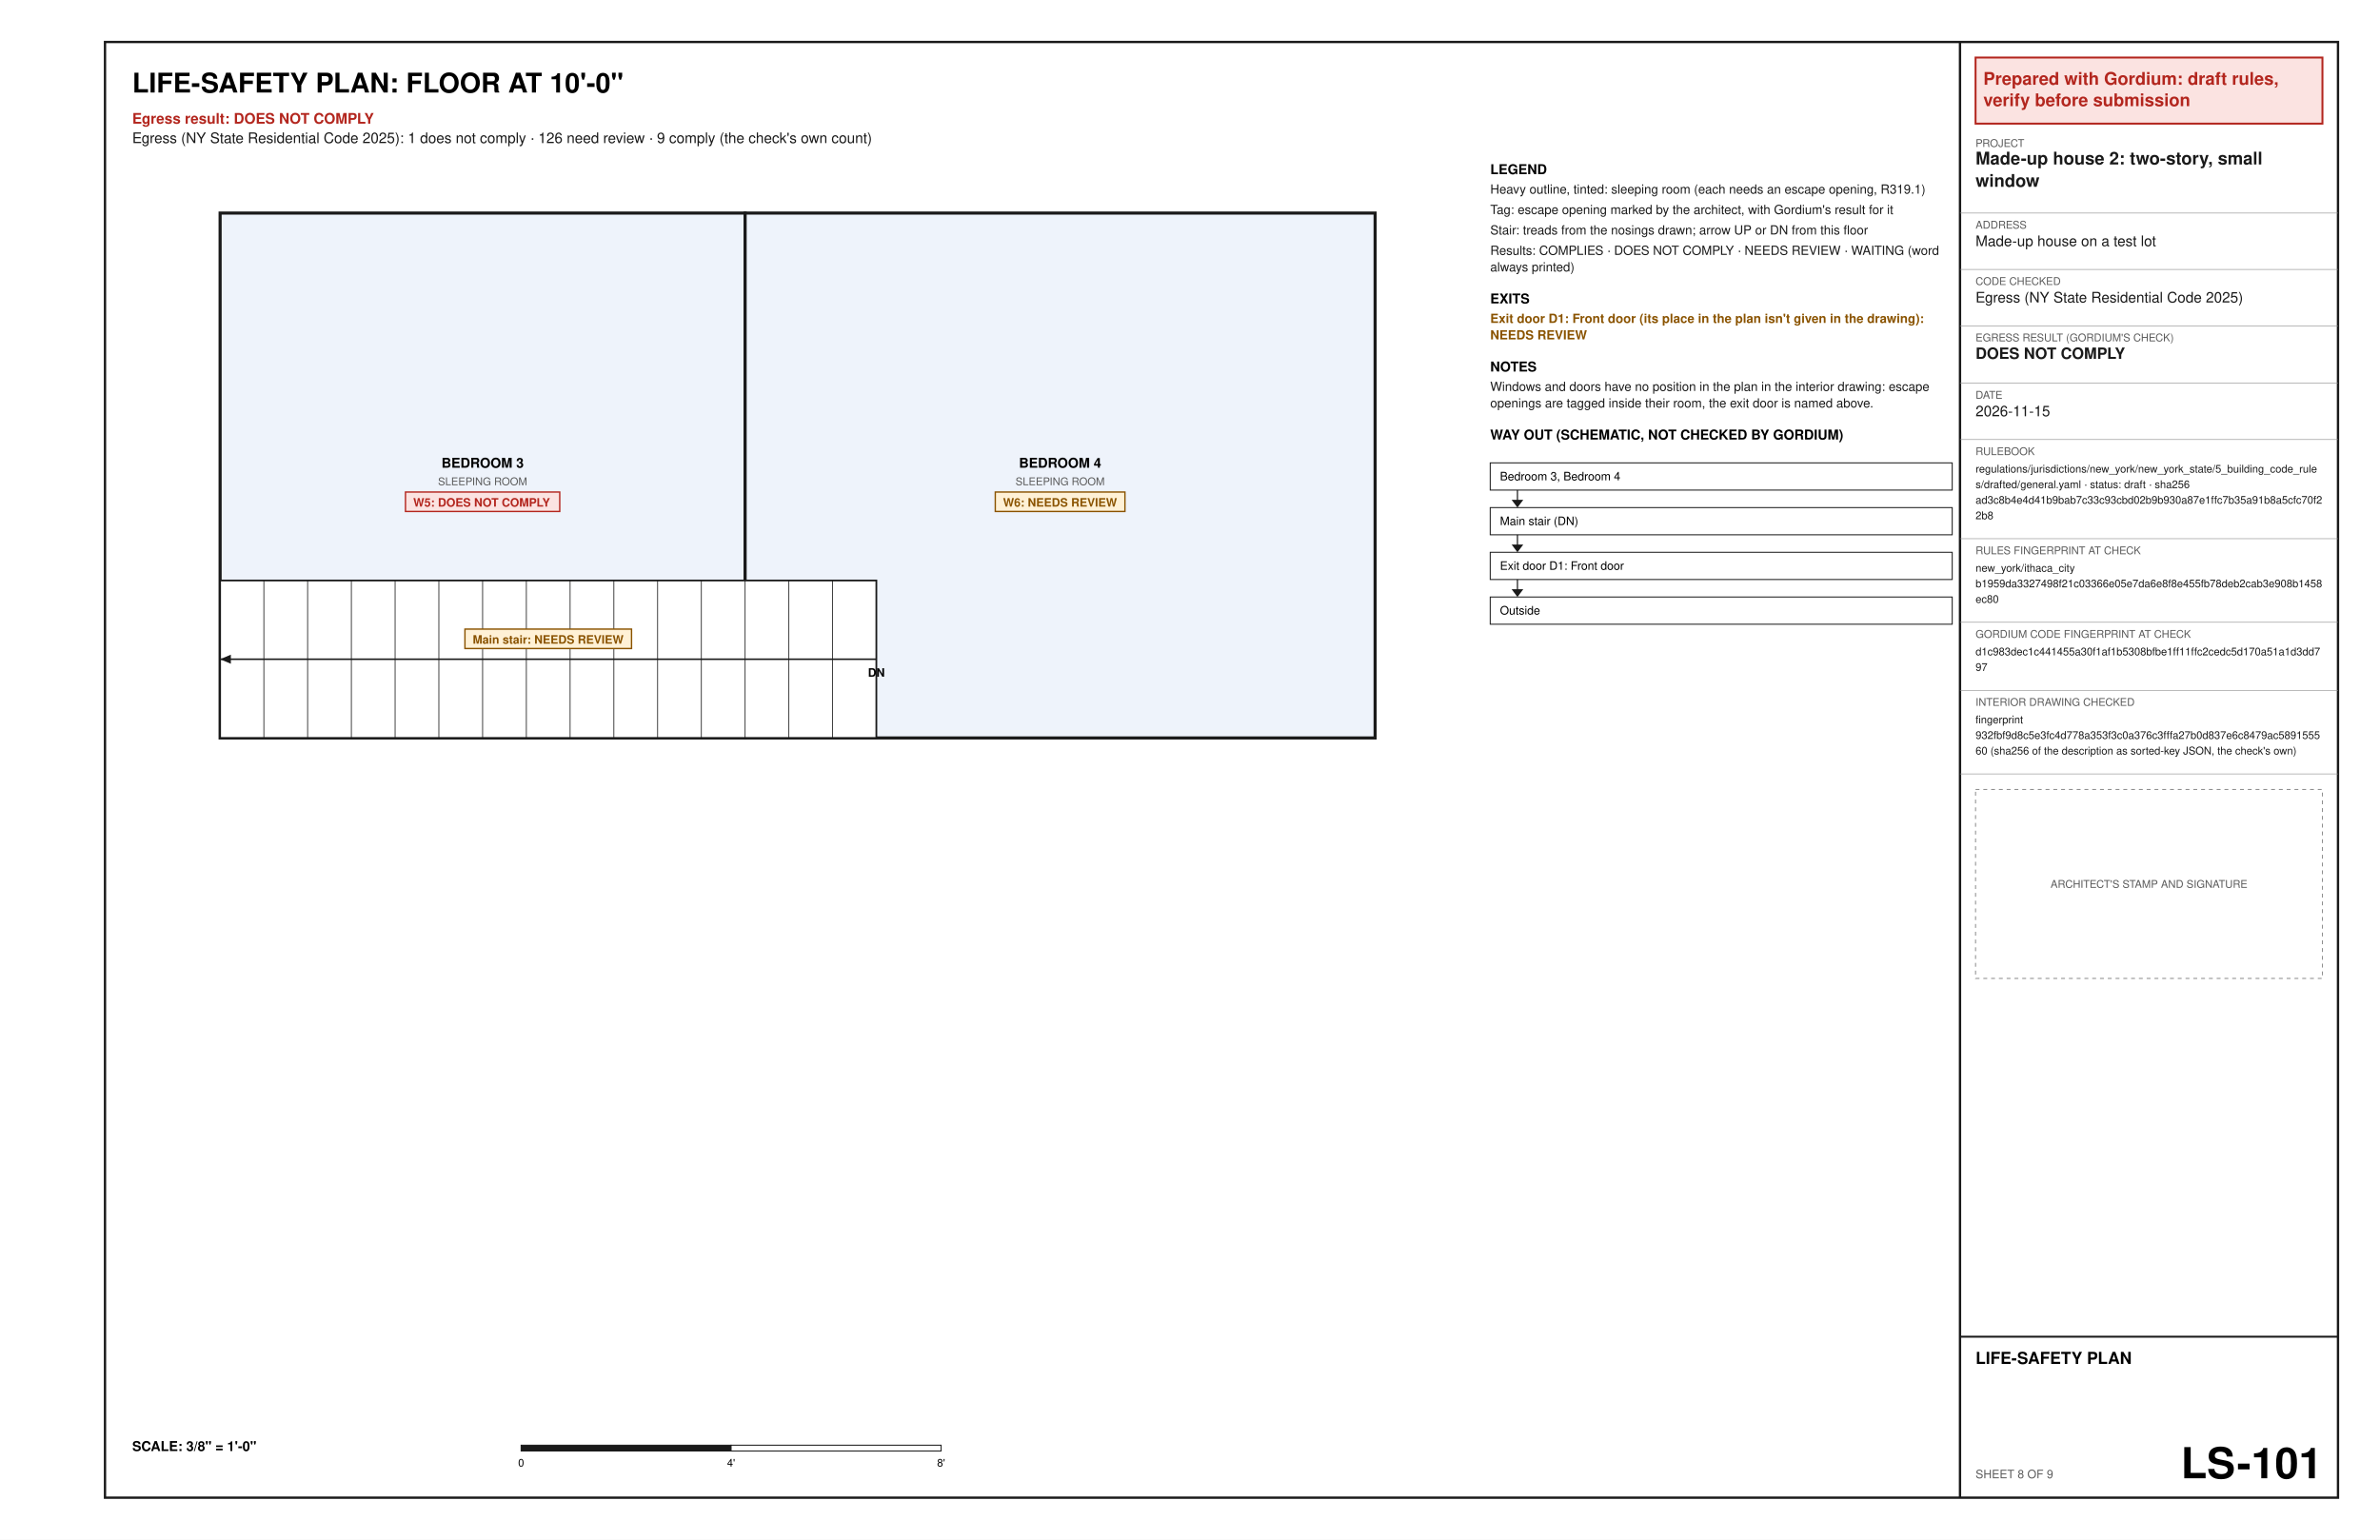
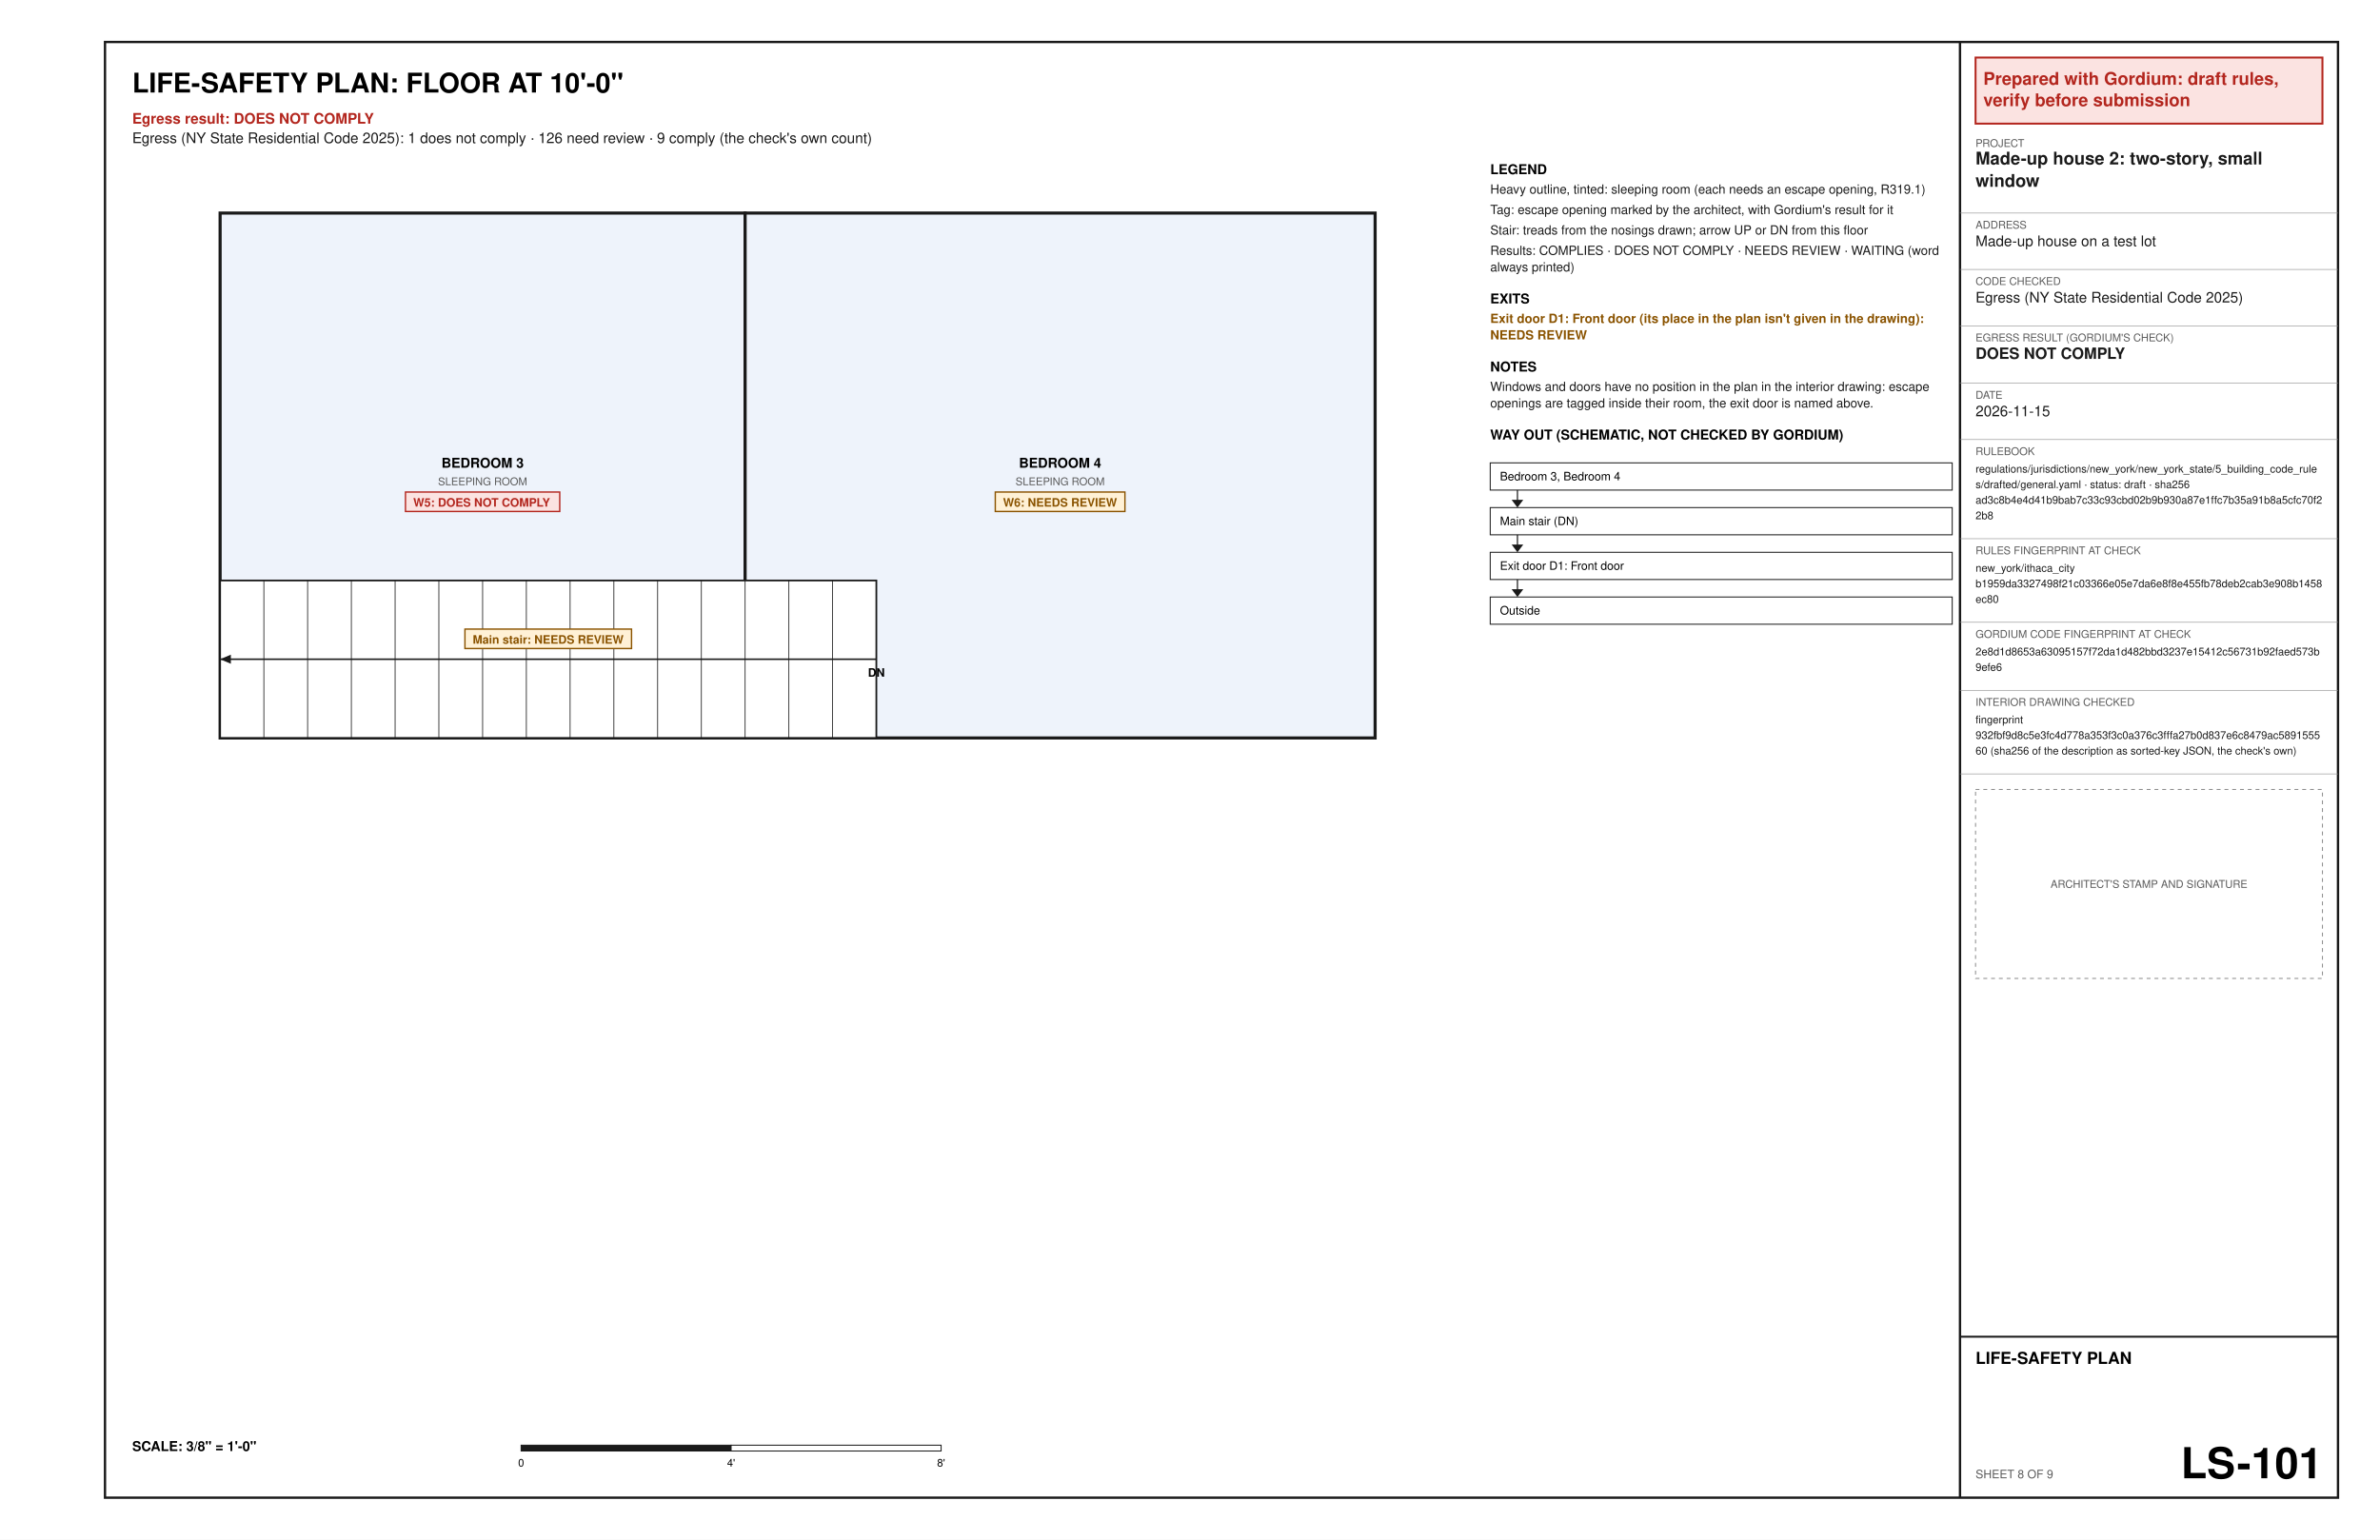
<svg xmlns="http://www.w3.org/2000/svg" width="17in" height="11in" viewBox="0 0 1224 792" font-family="Helvetica, Arial, sans-serif">
  <rect x="0" y="0" width="1224" height="792" fill="#ffffff" />
  <text x="68" y="47.6" font-size="14" font-weight="bold" text-anchor="start" fill="#000000" xml:space="preserve">LIFE-SAFETY PLAN: FLOOR AT 10'-0"</text>
  <text x="68" y="63.6" font-size="7.5" font-weight="bold" text-anchor="start" fill="#b3261e" xml:space="preserve">Egress result: DOES NOT COMPLY</text>
  <text x="68" y="73.6" font-size="7.5" text-anchor="start" fill="#1a1a1a" xml:space="preserve">Egress (NY State Residential Code 2025): 1 does not comply · 126 need review · 9 comply (the check's own count)</text>
  <polygon points="113.2,379.6 383.2,379.6 383.2,109.6 113.2,109.6" fill="#eef3fb" stroke="#1a1a1a" stroke-width="1.6" />
  <text x="248.2" y="240.6" font-size="7" font-weight="bold" text-anchor="middle" fill="#000000" xml:space="preserve">BEDROOM 3</text>
  <text x="248.2" y="249.6" font-size="5.5" text-anchor="middle" fill="#5a5a5a" xml:space="preserve">SLEEPING ROOM</text>
  <polygon points="208.53,253.1 287.87,253.1 287.87,263.1 208.53,263.1" fill="#fbe3e1" stroke="#b3261e" stroke-width="0.7" />
  <text x="212.53" y="260.6" font-size="6" font-weight="bold" text-anchor="start" fill="#b3261e" xml:space="preserve">W5: DOES NOT COMPLY</text>
  <polygon points="383.2,379.6 707.2,379.6 707.2,109.6 383.2,109.6" fill="#eef3fb" stroke="#1a1a1a" stroke-width="1.6" />
  <text x="545.2" y="240.6" font-size="7" font-weight="bold" text-anchor="middle" fill="#000000" xml:space="preserve">BEDROOM 4</text>
  <text x="545.2" y="249.6" font-size="5.5" text-anchor="middle" fill="#5a5a5a" xml:space="preserve">SLEEPING ROOM</text>
  <polygon points="511.86,253.1 578.54,253.1 578.54,263.1 511.86,263.1" fill="#fff1d6" stroke="#8a5300" stroke-width="0.7" />
  <text x="515.86" y="260.6" font-size="6" font-weight="bold" text-anchor="start" fill="#8a5300" xml:space="preserve">W6: NEEDS REVIEW</text>
  <polygon points="113.2,379.6 113.2,298.6 450.7,298.6 450.7,379.6" fill="#ffffff" stroke="#1a1a1a" stroke-width="0.9" />
  <line x1="135.7" y1="379.6" x2="135.7" y2="298.6" stroke="#1a1a1a" stroke-width="0.4" />
  <line x1="158.2" y1="379.6" x2="158.2" y2="298.6" stroke="#1a1a1a" stroke-width="0.4" />
  <line x1="180.7" y1="379.6" x2="180.7" y2="298.6" stroke="#1a1a1a" stroke-width="0.4" />
  <line x1="203.2" y1="379.6" x2="203.2" y2="298.6" stroke="#1a1a1a" stroke-width="0.4" />
  <line x1="225.7" y1="379.6" x2="225.7" y2="298.6" stroke="#1a1a1a" stroke-width="0.4" />
  <line x1="248.2" y1="379.6" x2="248.2" y2="298.6" stroke="#1a1a1a" stroke-width="0.4" />
  <line x1="270.7" y1="379.6" x2="270.7" y2="298.6" stroke="#1a1a1a" stroke-width="0.4" />
  <line x1="293.2" y1="379.6" x2="293.2" y2="298.6" stroke="#1a1a1a" stroke-width="0.4" />
  <line x1="315.7" y1="379.6" x2="315.7" y2="298.6" stroke="#1a1a1a" stroke-width="0.4" />
  <line x1="338.2" y1="379.6" x2="338.2" y2="298.6" stroke="#1a1a1a" stroke-width="0.4" />
  <line x1="360.7" y1="379.6" x2="360.7" y2="298.6" stroke="#1a1a1a" stroke-width="0.4" />
  <line x1="383.2" y1="379.6" x2="383.2" y2="298.6" stroke="#1a1a1a" stroke-width="0.4" />
  <line x1="405.7" y1="379.6" x2="405.7" y2="298.6" stroke="#1a1a1a" stroke-width="0.4" />
  <line x1="428.2" y1="379.6" x2="428.2" y2="298.6" stroke="#1a1a1a" stroke-width="0.4" />
  <line x1="450.7" y1="339.1" x2="113.2" y2="339.1" stroke="#1a1a1a" stroke-width="0.8" />
  <polygon points="113.2,339.1 118.73,336.76 118.73,341.44" fill="#1a1a1a" />
  <text x="450.7" y="348.1" font-size="6" font-weight="bold" text-anchor="middle" fill="#000000" xml:space="preserve">DN</text>
  <polygon points="239.11,323.6 324.79,323.6 324.79,333.6 239.11,333.6" fill="#fff1d6" stroke="#8a5300" stroke-width="0.7" />
  <text x="243.11" y="331.1" font-size="6" font-weight="bold" text-anchor="start" fill="#8a5300" xml:space="preserve">Main stair: NEEDS REVIEW</text>
  <text x="68" y="746.4" font-size="7" font-weight="bold" text-anchor="start" fill="#000000" xml:space="preserve">SCALE: 3/8" = 1'-0"</text>
  <polygon points="268,743.4 376,743.4 376,746.4 268,746.4" fill="#1a1a1a" stroke="#1a1a1a" stroke-width="0.5" />
  <polygon points="376,743.4 484,743.4 484,746.4 376,746.4" fill="#ffffff" stroke="#1a1a1a" stroke-width="0.5" />
  <text x="268" y="754.4" font-size="5.5" text-anchor="middle" fill="#000000" xml:space="preserve">0</text>
  <text x="376" y="754.4" font-size="5.5" text-anchor="middle" fill="#000000" xml:space="preserve">4'</text>
  <text x="484" y="754.4" font-size="5.5" text-anchor="middle" fill="#000000" xml:space="preserve">8'</text>
  <text x="766.4" y="89.6" font-size="7" font-weight="bold" text-anchor="start" fill="#000000" xml:space="preserve">LEGEND</text>
  <text x="766.4" y="99.6" font-size="6.5" text-anchor="start" fill="#1a1a1a" xml:space="preserve">Heavy outline, tinted: sleeping room (each needs an escape opening, R319.1)</text>
  <text x="766.4" y="110.1" font-size="6.5" text-anchor="start" fill="#1a1a1a" xml:space="preserve">Tag: escape opening marked by the architect, with Gordium's result for it</text>
  <text x="766.4" y="120.6" font-size="6.5" text-anchor="start" fill="#1a1a1a" xml:space="preserve">Stair: treads from the nosings drawn; arrow UP or DN from this floor</text>
  <text x="766.4" y="131.1" font-size="6.5" text-anchor="start" fill="#1a1a1a" xml:space="preserve">Results: COMPLIES · DOES NOT COMPLY · NEEDS REVIEW · WAITING (word</text>
  <text x="766.4" y="139.6" font-size="6.5" text-anchor="start" fill="#1a1a1a" xml:space="preserve">always printed)</text>
  <text x="766.4" y="156.1" font-size="7" font-weight="bold" text-anchor="start" fill="#000000" xml:space="preserve">EXITS</text>
  <text x="766.4" y="166.1" font-size="6.5" font-weight="bold" text-anchor="start" fill="#8a5300" xml:space="preserve">Exit door D1: Front door (its place in the plan isn't given in the drawing):</text>
  <text x="766.4" y="174.6" font-size="6.5" font-weight="bold" text-anchor="start" fill="#8a5300" xml:space="preserve">NEEDS REVIEW</text>
  <text x="766.4" y="191.1" font-size="7" font-weight="bold" text-anchor="start" fill="#000000" xml:space="preserve">NOTES</text>
  <text x="766.4" y="201.1" font-size="6.5" text-anchor="start" fill="#1a1a1a" xml:space="preserve">Windows and doors have no position in the plan in the interior drawing: escape</text>
  <text x="766.4" y="209.6" font-size="6.5" text-anchor="start" fill="#1a1a1a" xml:space="preserve">openings are tagged inside their room, the exit door is named above.</text>
  <text x="766.4" y="226.1" font-size="7" font-weight="bold" text-anchor="start" fill="#000000" xml:space="preserve">WAY OUT (SCHEMATIC, NOT CHECKED BY GORDIUM)</text>
  <polygon points="766.4,238.1 1004,238.1 1004,252.1 766.4,252.1" fill="none" stroke="#1a1a1a" stroke-width="0.5" />
  <text x="771.4" y="247.1" font-size="6" text-anchor="start" fill="#000000" xml:space="preserve">Bedroom 3, Bedroom 4</text>
  <line x1="780.4" y1="252.1" x2="780.4" y2="260.1" stroke="#1a1a1a" stroke-width="0.6" />
  <polygon points="777.4,257.1 783.4,257.1 780.4,261.1" fill="#1a1a1a" />
  <polygon points="766.4,261.1 1004,261.1 1004,275.1 766.4,275.1" fill="none" stroke="#1a1a1a" stroke-width="0.5" />
  <text x="771.4" y="270.1" font-size="6" text-anchor="start" fill="#000000" xml:space="preserve">Main stair (DN)</text>
  <line x1="780.4" y1="275.1" x2="780.4" y2="283.1" stroke="#1a1a1a" stroke-width="0.6" />
  <polygon points="777.4,280.1 783.4,280.1 780.4,284.1" fill="#1a1a1a" />
  <polygon points="766.4,284.1 1004,284.1 1004,298.1 766.4,298.1" fill="none" stroke="#1a1a1a" stroke-width="0.5" />
  <text x="771.4" y="293.1" font-size="6" text-anchor="start" fill="#000000" xml:space="preserve">Exit door D1: Front door</text>
  <line x1="780.4" y1="298.1" x2="780.4" y2="306.1" stroke="#1a1a1a" stroke-width="0.6" />
  <polygon points="777.4,303.1 783.4,303.1 780.4,307.1" fill="#1a1a1a" />
  <polygon points="766.4,307.1 1004,307.1 1004,321.1 766.4,321.1" fill="none" stroke="#1a1a1a" stroke-width="0.5" />
  <text x="771.4" y="316.1" font-size="6" text-anchor="start" fill="#000000" xml:space="preserve">Outside</text>
  <polygon points="54,21.6 1202.4,21.6 1202.4,770.4 54,770.4" fill="none" stroke="#1a1a1a" stroke-width="1.2" />
  <line x1="1008" y1="21.6" x2="1008" y2="770.4" stroke="#1a1a1a" stroke-width="1.2" />
  <polygon points="1016,29.6 1194.4,29.6 1194.4,63.6 1016,63.6" fill="#fbe3e1" stroke="#b3261e" stroke-width="1" />
  <text x="1020" y="43.6" font-size="9" font-weight="bold" text-anchor="start" fill="#b3261e" xml:space="preserve">Prepared with Gordium: draft rules,</text>
  <text x="1020" y="54.6" font-size="9" font-weight="bold" text-anchor="start" fill="#b3261e" xml:space="preserve">verify before submission</text>
  <text x="1016" y="75.6" font-size="5.5" text-anchor="start" fill="#5a5a5a" xml:space="preserve">PROJECT</text>
  <text x="1016" y="84.6" font-size="9" font-weight="bold" text-anchor="start" fill="#1a1a1a" xml:space="preserve">Made-up house 2: two-story, small</text>
  <text x="1016" y="96.1" font-size="9" font-weight="bold" text-anchor="start" fill="#1a1a1a" xml:space="preserve">window</text>
  <line x1="1008" y1="109.6" x2="1202.4" y2="109.6" stroke="#8c8c8c" stroke-width="0.3" />
  <text x="1016" y="117.6" font-size="5.5" text-anchor="start" fill="#5a5a5a" xml:space="preserve">ADDRESS</text>
  <text x="1016" y="126.6" font-size="7.5" text-anchor="start" fill="#1a1a1a" xml:space="preserve">Made-up house on a test lot</text>
  <line x1="1008" y1="138.6" x2="1202.4" y2="138.6" stroke="#8c8c8c" stroke-width="0.3" />
  <text x="1016" y="146.6" font-size="5.5" text-anchor="start" fill="#5a5a5a" xml:space="preserve">CODE CHECKED</text>
  <text x="1016" y="155.6" font-size="7.5" text-anchor="start" fill="#1a1a1a" xml:space="preserve">Egress (NY State Residential Code 2025)</text>
  <line x1="1008" y1="167.6" x2="1202.4" y2="167.6" stroke="#8c8c8c" stroke-width="0.3" />
  <text x="1016" y="175.6" font-size="5.5" text-anchor="start" fill="#5a5a5a" xml:space="preserve">EGRESS RESULT (GORDIUM'S CHECK)</text>
  <text x="1016" y="184.6" font-size="8" font-weight="bold" text-anchor="start" fill="#1a1a1a" xml:space="preserve">DOES NOT COMPLY</text>
  <line x1="1008" y1="197.1" x2="1202.4" y2="197.1" stroke="#8c8c8c" stroke-width="0.3" />
  <text x="1016" y="205.1" font-size="5.5" text-anchor="start" fill="#5a5a5a" xml:space="preserve">DATE</text>
  <text x="1016" y="214.1" font-size="7.5" text-anchor="start" fill="#1a1a1a" xml:space="preserve">2026-11-15</text>
  <line x1="1008" y1="226.1" x2="1202.4" y2="226.1" stroke="#8c8c8c" stroke-width="0.3" />
  <text x="1016" y="234.1" font-size="5.5" text-anchor="start" fill="#5a5a5a" xml:space="preserve">RULEBOOK</text>
  <text x="1016" y="243.1" font-size="5.5" text-anchor="start" fill="#1a1a1a" xml:space="preserve">regulations/jurisdictions/new_york/new_york_state/5_building_code_rule</text>
  <text x="1016" y="251.1" font-size="5.5" text-anchor="start" fill="#1a1a1a" xml:space="preserve">s/drafted/general.yaml · status: draft · sha256</text>
  <text x="1016" y="259.1" font-size="5.5" text-anchor="start" fill="#1a1a1a" xml:space="preserve">ad3c8b4e4d41b9bab7c33c93cbd02b9b930a87e1ffc7b35a91b8a5cfc70f2</text>
  <text x="1016" y="267.1" font-size="5.5" text-anchor="start" fill="#1a1a1a" xml:space="preserve">2b8</text>
  <line x1="1008" y1="277.1" x2="1202.4" y2="277.1" stroke="#8c8c8c" stroke-width="0.3" />
  <text x="1016" y="285.1" font-size="5.5" text-anchor="start" fill="#5a5a5a" xml:space="preserve">RULES FINGERPRINT AT CHECK</text>
  <text x="1016" y="294.1" font-size="5.5" text-anchor="start" fill="#1a1a1a" xml:space="preserve">new_york/ithaca_city</text>
  <text x="1016" y="302.1" font-size="5.5" text-anchor="start" fill="#1a1a1a" xml:space="preserve">b1959da3327498f21c03366e05e7da6e8f8e455fb78deb2cab3e908b1458</text>
  <text x="1016" y="310.1" font-size="5.5" text-anchor="start" fill="#1a1a1a" xml:space="preserve">ec80</text>
  <line x1="1008" y1="320.1" x2="1202.4" y2="320.1" stroke="#8c8c8c" stroke-width="0.3" />
  <text x="1016" y="328.1" font-size="5.5" text-anchor="start" fill="#5a5a5a" xml:space="preserve">GORDIUM CODE FINGERPRINT AT CHECK</text>
-   <text x="1016" y="337.1" font-size="5.5" text-anchor="start" fill="#1a1a1a" xml:space="preserve">d1c983dec1c441455a30f1af1b5308bfbe1ff11ffc2cedc5d170a51a1d3dd7</text>
-   <text x="1016" y="345.1" font-size="5.5" text-anchor="start" fill="#1a1a1a" xml:space="preserve">97</text>
+   <text x="1016" y="337.1" font-size="5.5" text-anchor="start" fill="#1a1a1a" xml:space="preserve">2e8d1d8653a63095157f72da1d482bbd3237e15412c56731b92faed573b</text>
+   <text x="1016" y="345.1" font-size="5.5" text-anchor="start" fill="#1a1a1a" xml:space="preserve">9efe6</text>
  <line x1="1008" y1="355.1" x2="1202.4" y2="355.1" stroke="#8c8c8c" stroke-width="0.3" />
  <text x="1016" y="363.1" font-size="5.5" text-anchor="start" fill="#5a5a5a" xml:space="preserve">INTERIOR DRAWING CHECKED</text>
  <text x="1016" y="372.1" font-size="5.5" text-anchor="start" fill="#1a1a1a" xml:space="preserve">fingerprint</text>
  <text x="1016" y="380.1" font-size="5.5" text-anchor="start" fill="#1a1a1a" xml:space="preserve">932fbf9d8c5e3fc4d778a353f3c0a376c3fffa27b0d837e6c8479ac5891555</text>
  <text x="1016" y="388.1" font-size="5.5" text-anchor="start" fill="#1a1a1a" xml:space="preserve">60 (sha256 of the description as sorted-key JSON, the check's own)</text>
  <line x1="1008" y1="398.1" x2="1202.4" y2="398.1" stroke="#8c8c8c" stroke-width="0.3" />
  <polygon points="1016,406.1 1194.4,406.1 1194.4,503.3 1016,503.3" fill="none" stroke="#8c8c8c" stroke-width="0.5" stroke-dasharray="2 2" />
  <text x="1105.2" y="456.7" font-size="5.5" text-anchor="middle" fill="#5a5a5a" xml:space="preserve">ARCHITECT'S STAMP AND SIGNATURE</text>
  <line x1="1008" y1="687.6" x2="1202.4" y2="687.6" stroke="#1a1a1a" stroke-width="1" />
  <text x="1016" y="701.6" font-size="8.5" font-weight="bold" text-anchor="start" fill="#000000" xml:space="preserve">LIFE-SAFETY PLAN</text>
  <text x="1016" y="760.4" font-size="6" text-anchor="start" fill="#5a5a5a" xml:space="preserve">SHEET 8 OF 9</text>
  <text x="1194.4" y="760.4" font-size="22" font-weight="bold" text-anchor="end" fill="#000000" xml:space="preserve">LS-101</text>
</svg>
